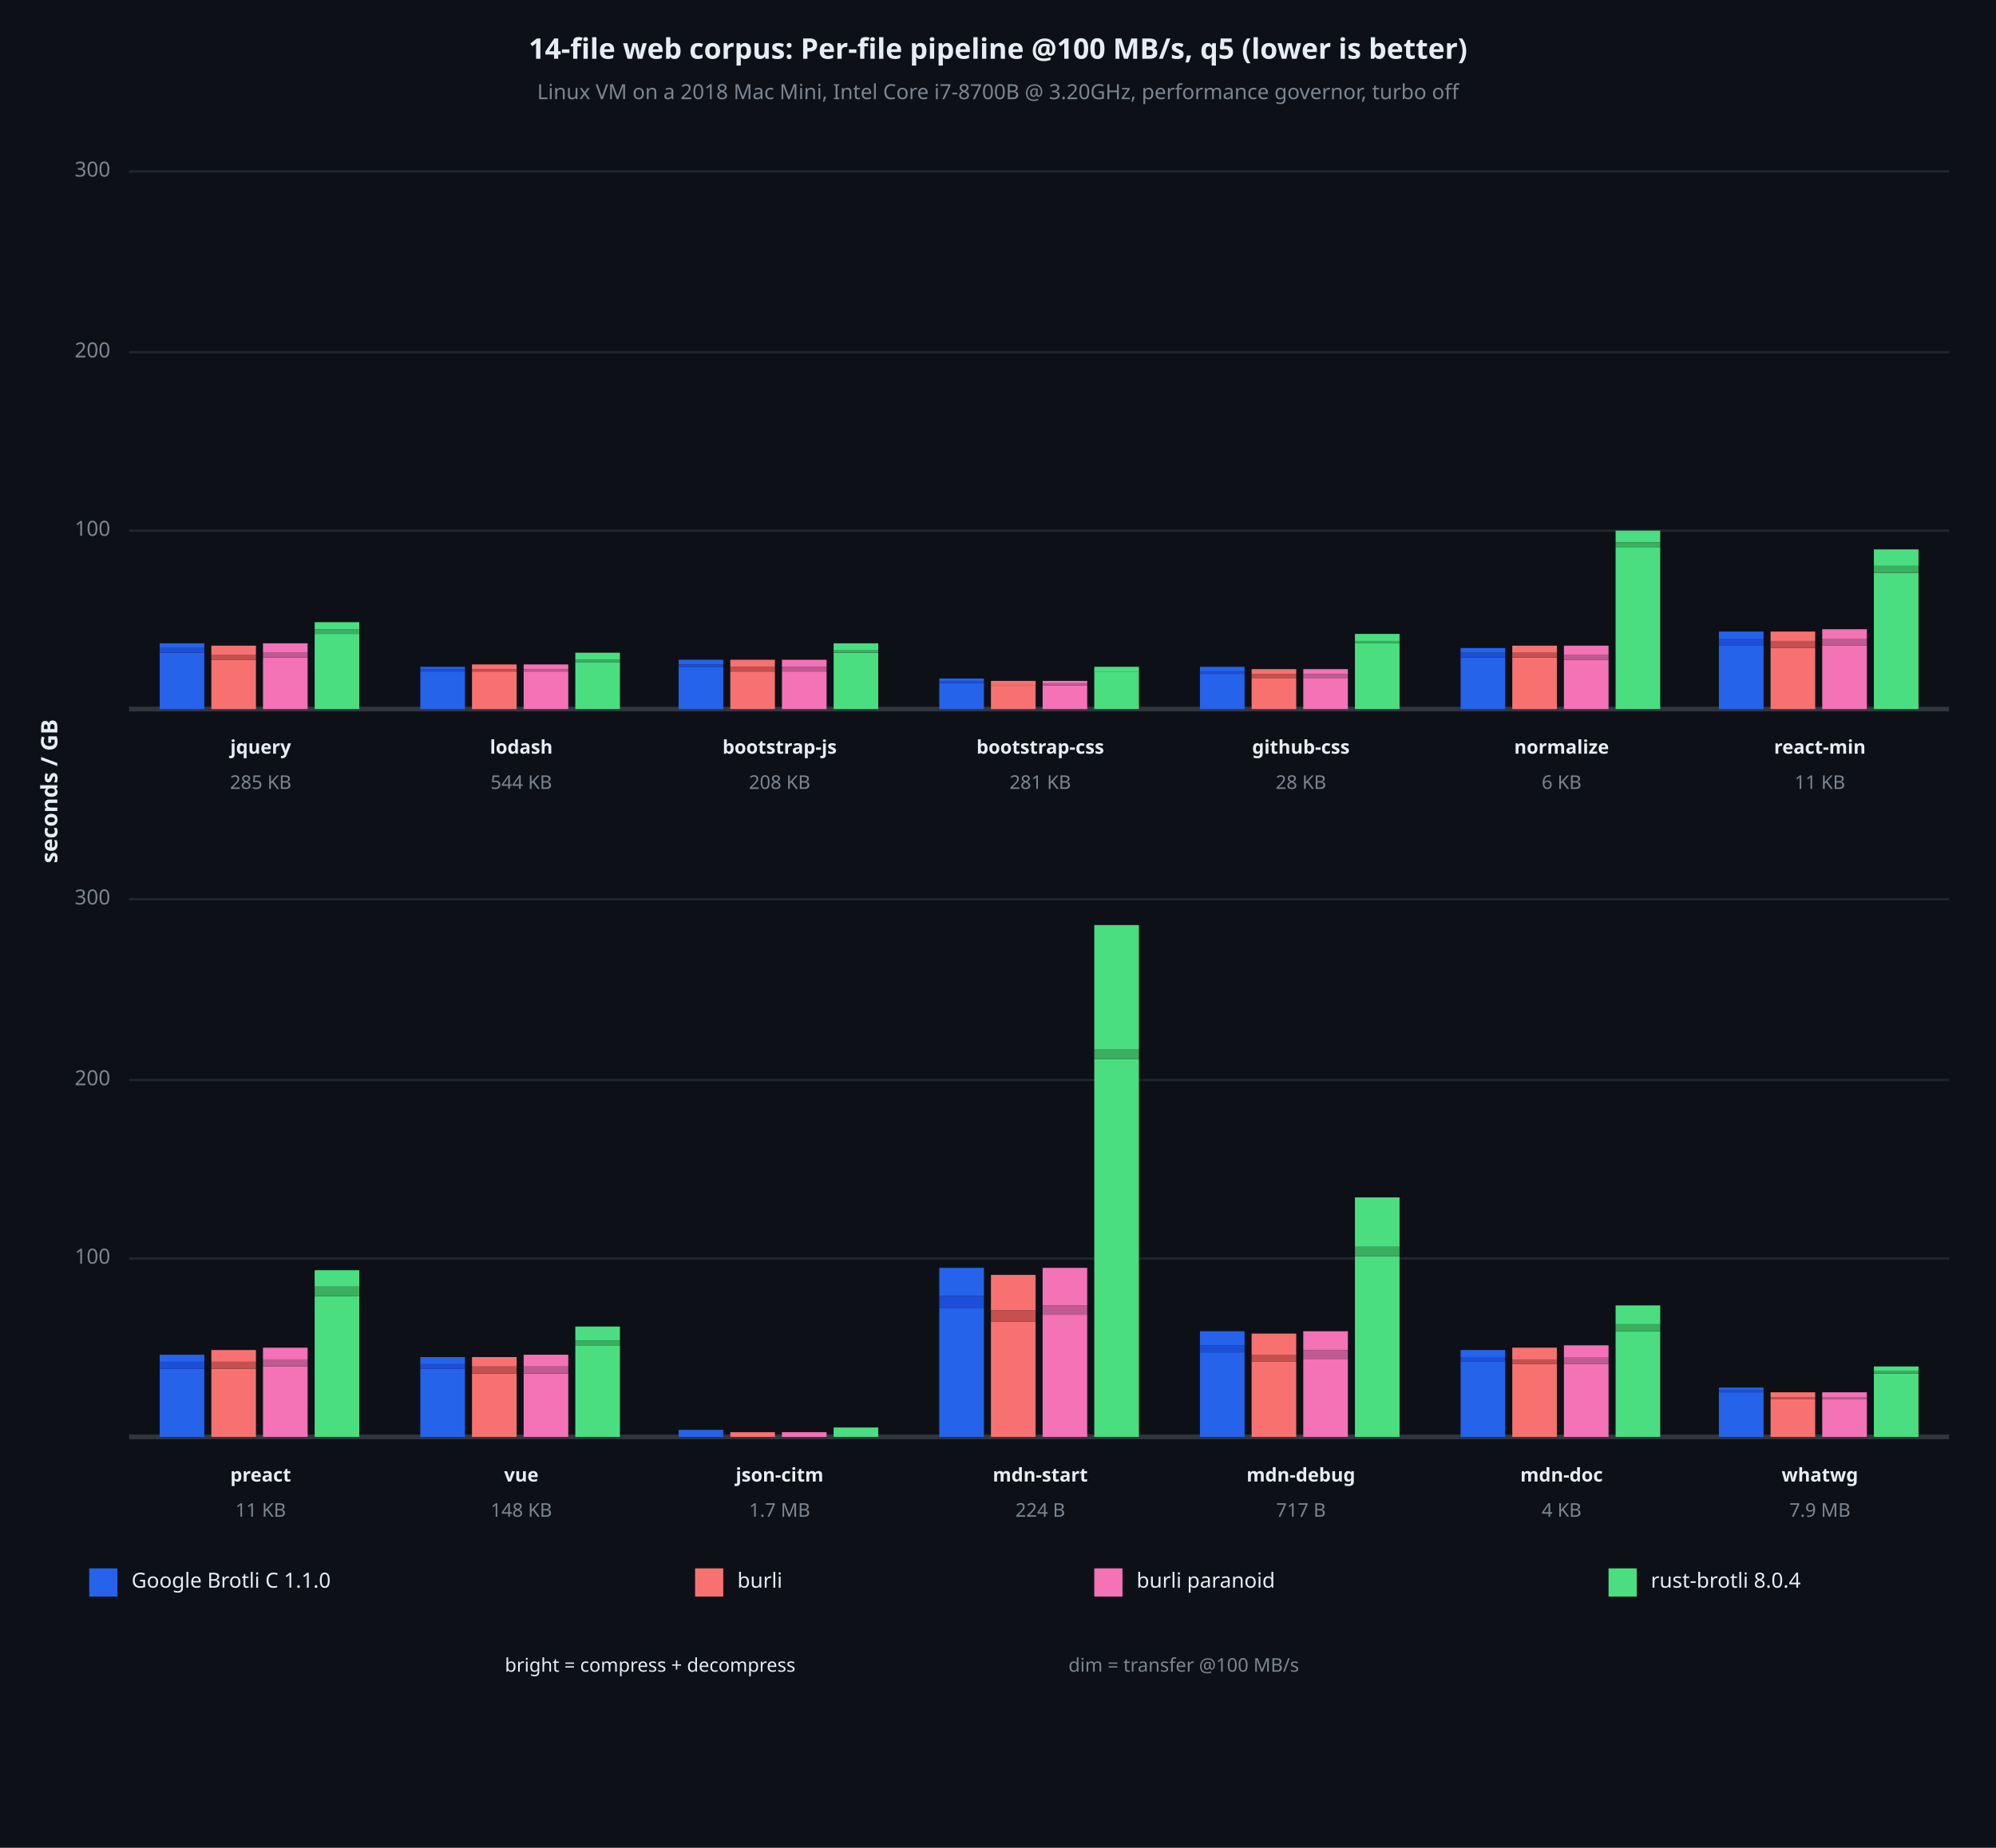
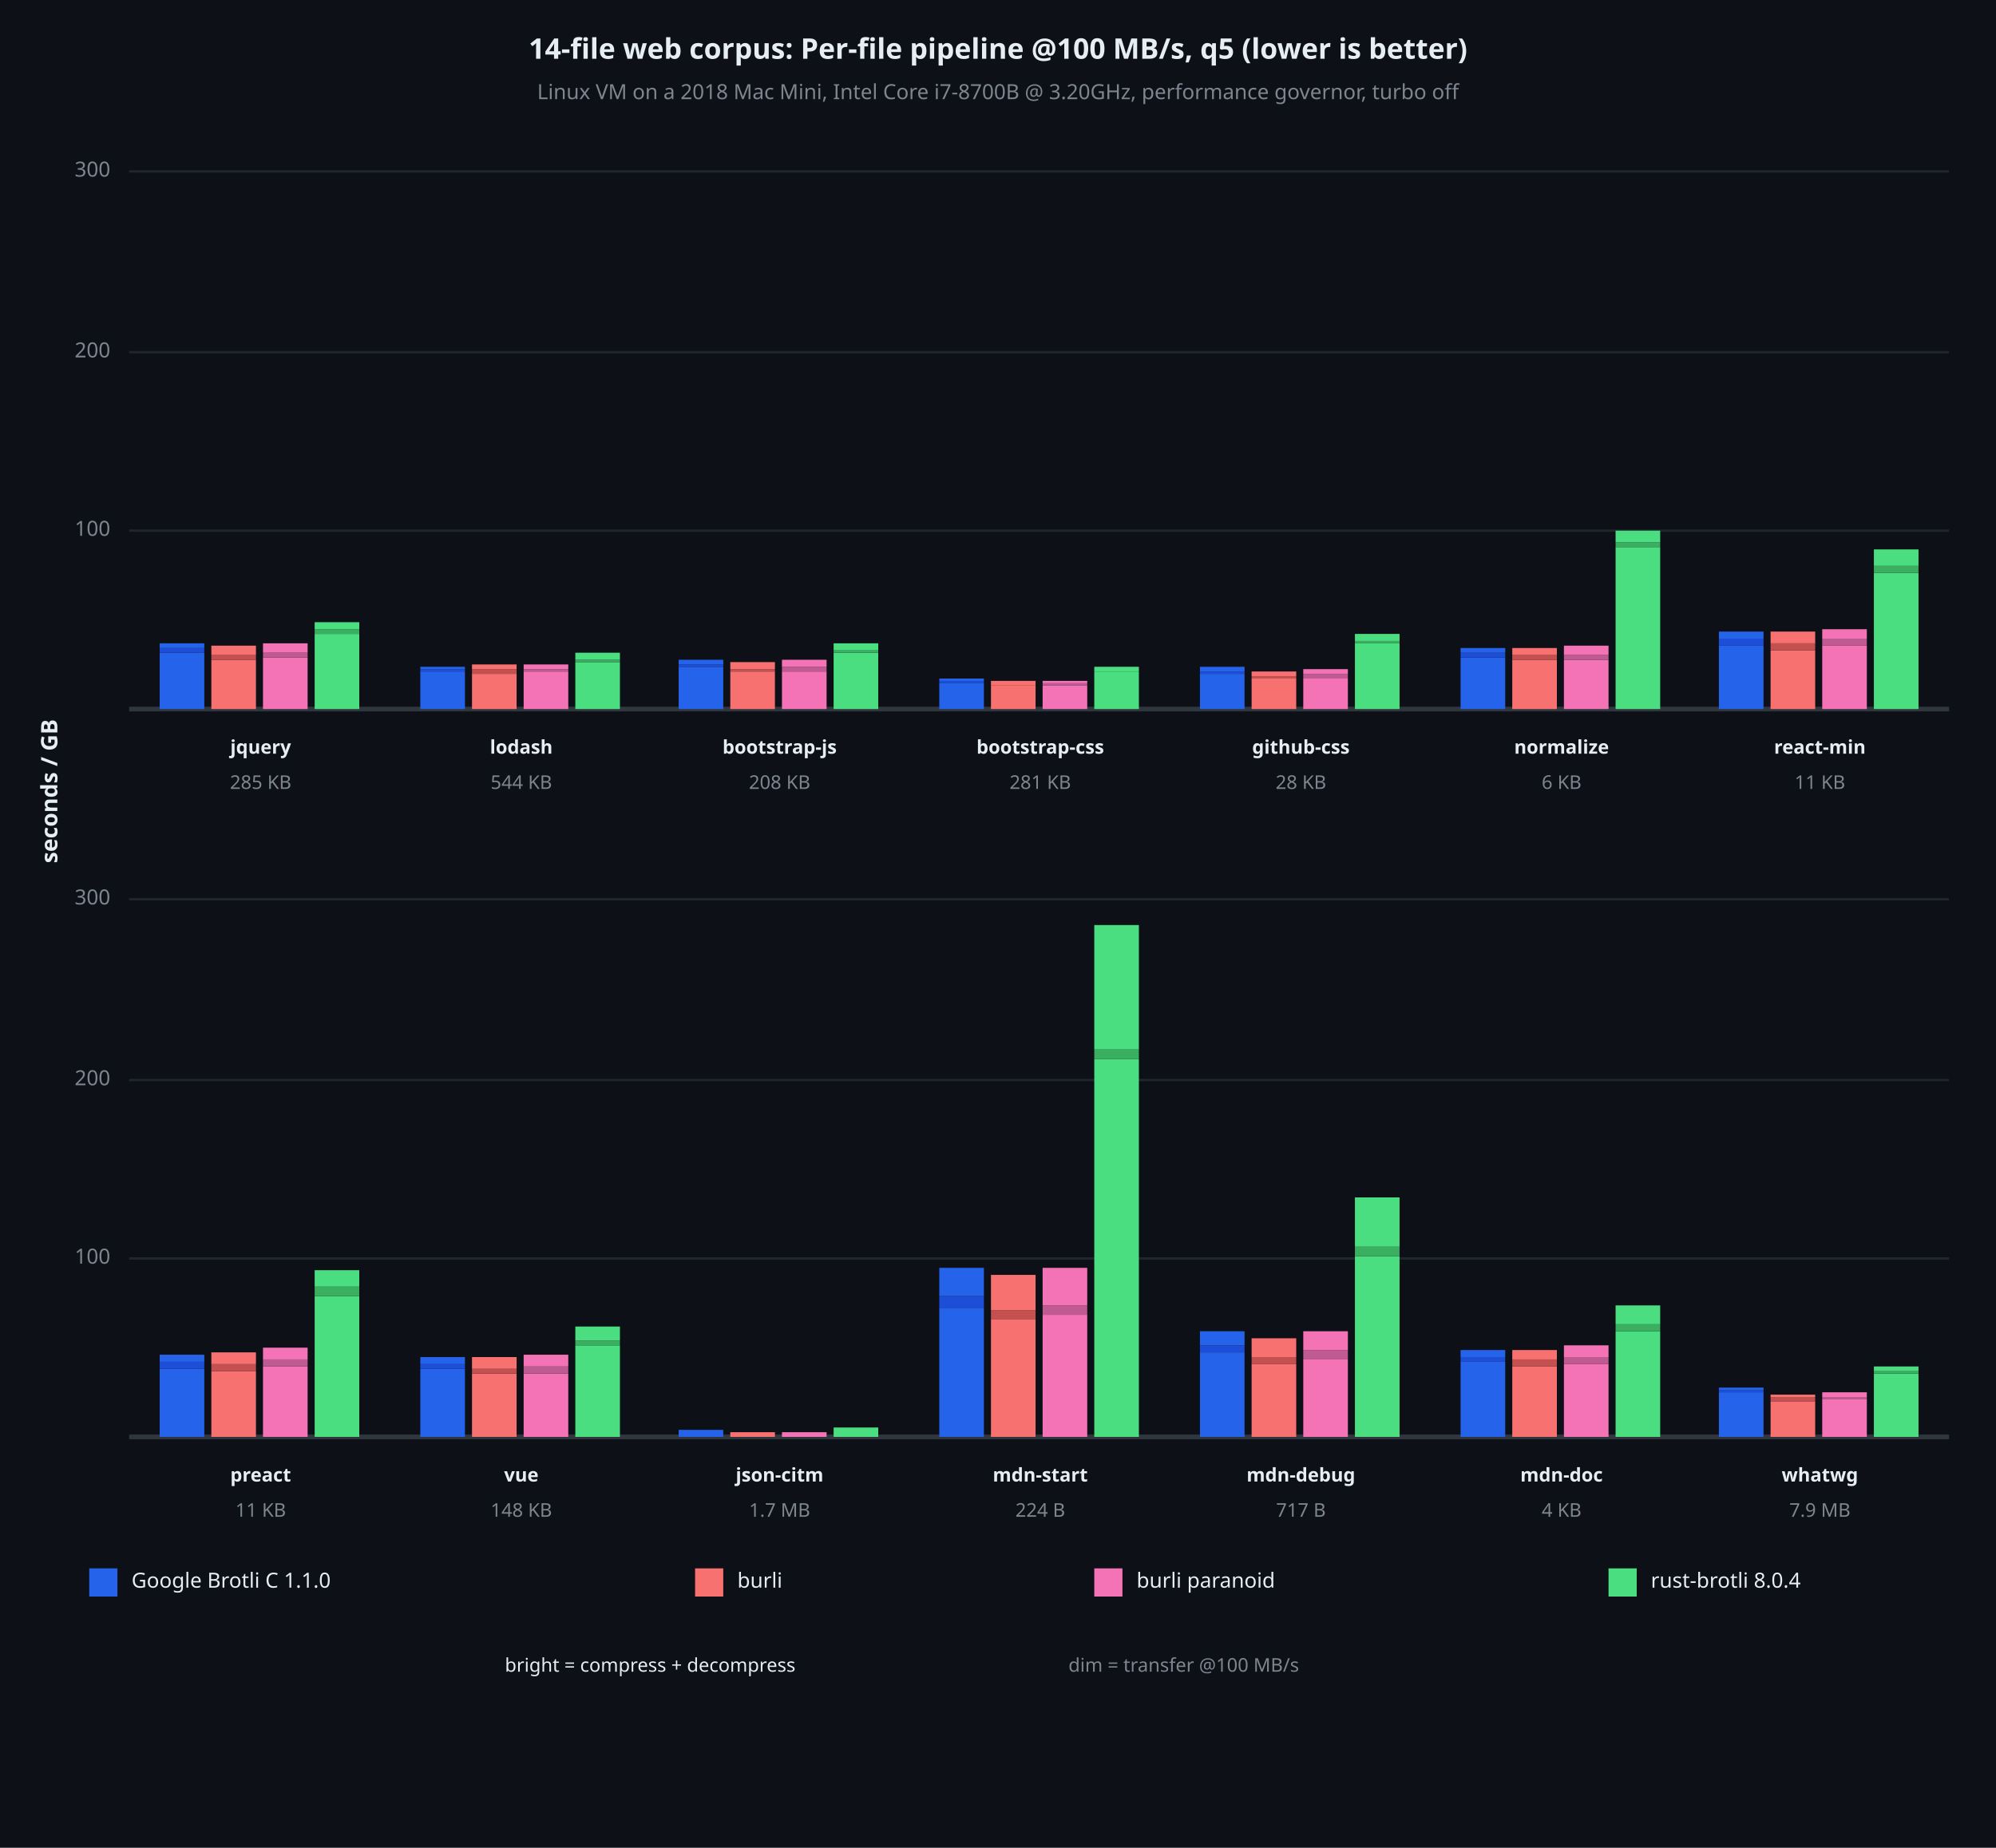
<svg xmlns="http://www.w3.org/2000/svg" viewBox="0 0 850 787" font-family="system-ui, -apple-system, sans-serif">
  <rect x="0" y="0" width="850" height="787" opacity="1" fill="#0D1117" stroke="none" />
  <text x="425" y="22" dy="0.5ex" text-anchor="middle" font-family="sans-serif" font-size="12.097" opacity="1" fill="#E6EDF3" font-weight="bold">
14-file web corpus: Per-file pipeline @100 MB/s, q5 (lower is better)
</text>
  <text x="425" y="40" dy="0.5ex" text-anchor="middle" font-family="sans-serif" font-size="8.871" opacity="1" fill="#7D8590">
Linux VM on a 2018 Mac Mini, Intel Core i7-8700B @ 3.20GHz, performance governor, turbo off
</text>
  <text x="22" y="337" dy="0.5ex" text-anchor="middle" font-family="sans-serif" font-size="9.677" opacity="1" fill="#E6EDF3" font-weight="bold" transform="rotate(270, 22, 337)">
seconds / GB
</text>
  <polyline fill="none" opacity="1" stroke="#21262D" stroke-width="1" points="55,226 830,226 " />
  <text x="47" y="226" dy="0.5ex" text-anchor="end" font-family="sans-serif" font-size="8.871" opacity="1" fill="#7D8590">
100
</text>
  <polyline fill="none" opacity="1" stroke="#21262D" stroke-width="1" points="55,150 830,150 " />
  <text x="47" y="150" dy="0.5ex" text-anchor="end" font-family="sans-serif" font-size="8.871" opacity="1" fill="#7D8590">
200
</text>
  <polyline fill="none" opacity="1" stroke="#21262D" stroke-width="1" points="55,73 830,73 " />
  <text x="47" y="73" dy="0.5ex" text-anchor="end" font-family="sans-serif" font-size="8.871" opacity="1" fill="#7D8590">
300
</text>
  <polyline fill="none" opacity="1" stroke="#30363D" stroke-width="2" points="55,302 830,302 " />
  <rect x="68" y="278" width="19" height="24" opacity="1" fill="#2563EB" stroke="none" />
  <rect x="68" y="276" width="19" height="2" opacity="1" fill="#1D4ED8" stroke="none" />
  <rect x="68" y="274" width="19" height="2" opacity="1" fill="#2563EB" stroke="none" />
  <rect x="90" y="281" width="19" height="21" opacity="1" fill="#F87171" stroke="none" />
  <rect x="90" y="279" width="19" height="2" opacity="1" fill="#C45050" stroke="none" />
  <rect x="90" y="275" width="19" height="4" opacity="1" fill="#F87171" stroke="none" />
  <rect x="112" y="280" width="19" height="22" opacity="1" fill="#F472B6" stroke="none" />
  <rect x="112" y="278" width="19" height="2" opacity="1" fill="#C05A92" stroke="none" />
  <rect x="112" y="274" width="19" height="4" opacity="1" fill="#F472B6" stroke="none" />
  <rect x="134" y="270" width="19" height="32" opacity="1" fill="#4ADE80" stroke="none" />
  <rect x="134" y="268" width="19" height="2" opacity="1" fill="#3AAF60" stroke="none" />
  <rect x="134" y="265" width="19" height="3" opacity="1" fill="#4ADE80" stroke="none" />
  <text x="111" y="319" dy="0.5ex" text-anchor="middle" font-family="sans-serif" font-size="8.065" opacity="1" fill="#E6EDF3" font-weight="bold">
jquery
</text>
  <text x="111" y="334" dy="0.5ex" text-anchor="middle" font-family="sans-serif" font-size="8.065" opacity="1" fill="#7D8590">
285 KB
</text>
  <rect x="179" y="286" width="19" height="16" opacity="1" fill="#2563EB" stroke="none" />
  <rect x="179" y="285" width="19" height="1" opacity="1" fill="#1D4ED8" stroke="none" />
  <rect x="179" y="284" width="19" height="1" opacity="1" fill="#2563EB" stroke="none" />
-   <rect x="201" y="286" width="19" height="16" opacity="1" fill="#F87171" stroke="none" />
-   <rect x="201" y="285" width="19" height="1" opacity="1" fill="#C45050" stroke="none" />
+   <rect x="201" y="287" width="19" height="15" opacity="1" fill="#F87171" stroke="none" />
+   <rect x="201" y="285" width="19" height="2" opacity="1" fill="#C45050" stroke="none" />
  <rect x="201" y="283" width="19" height="2" opacity="1" fill="#F87171" stroke="none" />
  <rect x="223" y="286" width="19" height="16" opacity="1" fill="#F472B6" stroke="none" />
  <rect x="223" y="285" width="19" height="1" opacity="1" fill="#C05A92" stroke="none" />
  <rect x="223" y="283" width="19" height="2" opacity="1" fill="#F472B6" stroke="none" />
  <rect x="245" y="282" width="19" height="20" opacity="1" fill="#4ADE80" stroke="none" />
  <rect x="245" y="281" width="19" height="1" opacity="1" fill="#3AAF60" stroke="none" />
  <rect x="245" y="278" width="19" height="3" opacity="1" fill="#4ADE80" stroke="none" />
  <text x="222" y="319" dy="0.5ex" text-anchor="middle" font-family="sans-serif" font-size="8.065" opacity="1" fill="#E6EDF3" font-weight="bold">
lodash
</text>
  <text x="222" y="334" dy="0.5ex" text-anchor="middle" font-family="sans-serif" font-size="8.065" opacity="1" fill="#7D8590">
544 KB
</text>
  <rect x="289" y="284" width="19" height="18" opacity="1" fill="#2563EB" stroke="none" />
  <rect x="289" y="283" width="19" height="1" opacity="1" fill="#1D4ED8" stroke="none" />
  <rect x="289" y="281" width="19" height="2" opacity="1" fill="#2563EB" stroke="none" />
  <rect x="311" y="286" width="19" height="16" opacity="1" fill="#F87171" stroke="none" />
-   <rect x="311" y="284" width="19" height="2" opacity="1" fill="#C45050" stroke="none" />
-   <rect x="311" y="281" width="19" height="3" opacity="1" fill="#F87171" stroke="none" />
+   <rect x="311" y="285" width="19" height="1" opacity="1" fill="#C45050" stroke="none" />
+   <rect x="311" y="282" width="19" height="3" opacity="1" fill="#F87171" stroke="none" />
  <rect x="333" y="286" width="19" height="16" opacity="1" fill="#F472B6" stroke="none" />
  <rect x="333" y="284" width="19" height="2" opacity="1" fill="#C05A92" stroke="none" />
  <rect x="333" y="281" width="19" height="3" opacity="1" fill="#F472B6" stroke="none" />
  <rect x="355" y="278" width="19" height="24" opacity="1" fill="#4ADE80" stroke="none" />
  <rect x="355" y="277" width="19" height="1" opacity="1" fill="#3AAF60" stroke="none" />
  <rect x="355" y="274" width="19" height="3" opacity="1" fill="#4ADE80" stroke="none" />
  <text x="332" y="319" dy="0.5ex" text-anchor="middle" font-family="sans-serif" font-size="8.065" opacity="1" fill="#E6EDF3" font-weight="bold">
bootstrap-js
</text>
  <text x="332" y="334" dy="0.5ex" text-anchor="middle" font-family="sans-serif" font-size="8.065" opacity="1" fill="#7D8590">
208 KB
</text>
  <rect x="400" y="291" width="19" height="11" opacity="1" fill="#2563EB" stroke="none" />
  <rect x="400" y="290" width="19" height="1" opacity="1" fill="#1D4ED8" stroke="none" />
  <rect x="400" y="289" width="19" height="1" opacity="1" fill="#2563EB" stroke="none" />
  <rect x="422" y="292" width="19" height="10" opacity="1" fill="#F87171" stroke="none" />
  <rect x="422" y="292" width="19" height="0" opacity="1" fill="#C45050" stroke="none" />
  <rect x="422" y="290" width="19" height="2" opacity="1" fill="#F87171" stroke="none" />
  <rect x="444" y="292" width="19" height="10" opacity="1" fill="#F472B6" stroke="none" />
  <rect x="444" y="291" width="19" height="1" opacity="1" fill="#C05A92" stroke="none" />
  <rect x="444" y="290" width="19" height="1" opacity="1" fill="#F472B6" stroke="none" />
  <rect x="466" y="286" width="19" height="16" opacity="1" fill="#4ADE80" stroke="none" />
  <rect x="466" y="286" width="19" height="0" opacity="1" fill="#3AAF60" stroke="none" />
  <rect x="466" y="284" width="19" height="2" opacity="1" fill="#4ADE80" stroke="none" />
  <text x="443" y="319" dy="0.5ex" text-anchor="middle" font-family="sans-serif" font-size="8.065" opacity="1" fill="#E6EDF3" font-weight="bold">
bootstrap-css
</text>
  <text x="443" y="334" dy="0.5ex" text-anchor="middle" font-family="sans-serif" font-size="8.065" opacity="1" fill="#7D8590">
281 KB
</text>
  <rect x="511" y="287" width="19" height="15" opacity="1" fill="#2563EB" stroke="none" />
  <rect x="511" y="286" width="19" height="1" opacity="1" fill="#1D4ED8" stroke="none" />
  <rect x="511" y="284" width="19" height="2" opacity="1" fill="#2563EB" stroke="none" />
  <rect x="533" y="289" width="19" height="13" opacity="1" fill="#F87171" stroke="none" />
-   <rect x="533" y="287" width="19" height="2" opacity="1" fill="#C45050" stroke="none" />
-   <rect x="533" y="285" width="19" height="2" opacity="1" fill="#F87171" stroke="none" />
+   <rect x="533" y="288" width="19" height="1" opacity="1" fill="#C45050" stroke="none" />
+   <rect x="533" y="286" width="19" height="2" opacity="1" fill="#F87171" stroke="none" />
  <rect x="555" y="289" width="19" height="13" opacity="1" fill="#F472B6" stroke="none" />
  <rect x="555" y="287" width="19" height="2" opacity="1" fill="#C05A92" stroke="none" />
  <rect x="555" y="285" width="19" height="2" opacity="1" fill="#F472B6" stroke="none" />
  <rect x="577" y="274" width="19" height="28" opacity="1" fill="#4ADE80" stroke="none" />
  <rect x="577" y="273" width="19" height="1" opacity="1" fill="#3AAF60" stroke="none" />
  <rect x="577" y="270" width="19" height="3" opacity="1" fill="#4ADE80" stroke="none" />
  <text x="554" y="319" dy="0.5ex" text-anchor="middle" font-family="sans-serif" font-size="8.065" opacity="1" fill="#E6EDF3" font-weight="bold">
github-css
</text>
  <text x="554" y="334" dy="0.5ex" text-anchor="middle" font-family="sans-serif" font-size="8.065" opacity="1" fill="#7D8590">
28 KB
</text>
  <rect x="622" y="280" width="19" height="22" opacity="1" fill="#2563EB" stroke="none" />
  <rect x="622" y="278" width="19" height="2" opacity="1" fill="#1D4ED8" stroke="none" />
  <rect x="622" y="276" width="19" height="2" opacity="1" fill="#2563EB" stroke="none" />
-   <rect x="644" y="280" width="19" height="22" opacity="1" fill="#F87171" stroke="none" />
-   <rect x="644" y="278" width="19" height="2" opacity="1" fill="#C45050" stroke="none" />
-   <rect x="644" y="275" width="19" height="3" opacity="1" fill="#F87171" stroke="none" />
+   <rect x="644" y="281" width="19" height="21" opacity="1" fill="#F87171" stroke="none" />
+   <rect x="644" y="279" width="19" height="2" opacity="1" fill="#C45050" stroke="none" />
+   <rect x="644" y="276" width="19" height="3" opacity="1" fill="#F87171" stroke="none" />
  <rect x="666" y="281" width="19" height="21" opacity="1" fill="#F472B6" stroke="none" />
  <rect x="666" y="279" width="19" height="2" opacity="1" fill="#C05A92" stroke="none" />
  <rect x="666" y="275" width="19" height="4" opacity="1" fill="#F472B6" stroke="none" />
  <rect x="688" y="233" width="19" height="69" opacity="1" fill="#4ADE80" stroke="none" />
  <rect x="688" y="231" width="19" height="2" opacity="1" fill="#3AAF60" stroke="none" />
  <rect x="688" y="226" width="19" height="5" opacity="1" fill="#4ADE80" stroke="none" />
  <text x="665" y="319" dy="0.5ex" text-anchor="middle" font-family="sans-serif" font-size="8.065" opacity="1" fill="#E6EDF3" font-weight="bold">
normalize
</text>
  <text x="665" y="334" dy="0.5ex" text-anchor="middle" font-family="sans-serif" font-size="8.065" opacity="1" fill="#7D8590">
6 KB
</text>
  <rect x="732" y="275" width="19" height="27" opacity="1" fill="#2563EB" stroke="none" />
  <rect x="732" y="272" width="19" height="3" opacity="1" fill="#1D4ED8" stroke="none" />
  <rect x="732" y="269" width="19" height="3" opacity="1" fill="#2563EB" stroke="none" />
-   <rect x="754" y="276" width="19" height="26" opacity="1" fill="#F87171" stroke="none" />
-   <rect x="754" y="273" width="19" height="3" opacity="1" fill="#C45050" stroke="none" />
-   <rect x="754" y="269" width="19" height="4" opacity="1" fill="#F87171" stroke="none" />
+   <rect x="754" y="277" width="19" height="25" opacity="1" fill="#F87171" stroke="none" />
+   <rect x="754" y="274" width="19" height="3" opacity="1" fill="#C45050" stroke="none" />
+   <rect x="754" y="269" width="19" height="5" opacity="1" fill="#F87171" stroke="none" />
  <rect x="776" y="275" width="19" height="27" opacity="1" fill="#F472B6" stroke="none" />
  <rect x="776" y="272" width="19" height="3" opacity="1" fill="#C05A92" stroke="none" />
  <rect x="776" y="268" width="19" height="4" opacity="1" fill="#F472B6" stroke="none" />
  <rect x="798" y="244" width="19" height="58" opacity="1" fill="#4ADE80" stroke="none" />
  <rect x="798" y="241" width="19" height="3" opacity="1" fill="#3AAF60" stroke="none" />
  <rect x="798" y="234" width="19" height="7" opacity="1" fill="#4ADE80" stroke="none" />
  <text x="775" y="319" dy="0.5ex" text-anchor="middle" font-family="sans-serif" font-size="8.065" opacity="1" fill="#E6EDF3" font-weight="bold">
react-min
</text>
  <text x="775" y="334" dy="0.5ex" text-anchor="middle" font-family="sans-serif" font-size="8.065" opacity="1" fill="#7D8590">
11 KB
</text>
  <polyline fill="none" opacity="1" stroke="#21262D" stroke-width="1" points="55,536 830,536 " />
  <text x="47" y="536" dy="0.5ex" text-anchor="end" font-family="sans-serif" font-size="8.871" opacity="1" fill="#7D8590">
100
</text>
  <polyline fill="none" opacity="1" stroke="#21262D" stroke-width="1" points="55,460 830,460 " />
  <text x="47" y="460" dy="0.5ex" text-anchor="end" font-family="sans-serif" font-size="8.871" opacity="1" fill="#7D8590">
200
</text>
  <polyline fill="none" opacity="1" stroke="#21262D" stroke-width="1" points="55,383 830,383 " />
  <text x="47" y="383" dy="0.5ex" text-anchor="end" font-family="sans-serif" font-size="8.871" opacity="1" fill="#7D8590">
300
</text>
  <polyline fill="none" opacity="1" stroke="#30363D" stroke-width="2" points="55,612 830,612 " />
  <rect x="68" y="583" width="19" height="29" opacity="1" fill="#2563EB" stroke="none" />
  <rect x="68" y="580" width="19" height="3" opacity="1" fill="#1D4ED8" stroke="none" />
  <rect x="68" y="577" width="19" height="3" opacity="1" fill="#2563EB" stroke="none" />
-   <rect x="90" y="583" width="19" height="29" opacity="1" fill="#F87171" stroke="none" />
-   <rect x="90" y="580" width="19" height="3" opacity="1" fill="#C45050" stroke="none" />
-   <rect x="90" y="575" width="19" height="5" opacity="1" fill="#F87171" stroke="none" />
+   <rect x="90" y="584" width="19" height="28" opacity="1" fill="#F87171" stroke="none" />
+   <rect x="90" y="581" width="19" height="3" opacity="1" fill="#C45050" stroke="none" />
+   <rect x="90" y="576" width="19" height="5" opacity="1" fill="#F87171" stroke="none" />
  <rect x="112" y="582" width="19" height="30" opacity="1" fill="#F472B6" stroke="none" />
  <rect x="112" y="579" width="19" height="3" opacity="1" fill="#C05A92" stroke="none" />
  <rect x="112" y="574" width="19" height="5" opacity="1" fill="#F472B6" stroke="none" />
  <rect x="134" y="552" width="19" height="60" opacity="1" fill="#4ADE80" stroke="none" />
  <rect x="134" y="548" width="19" height="4" opacity="1" fill="#3AAF60" stroke="none" />
  <rect x="134" y="541" width="19" height="7" opacity="1" fill="#4ADE80" stroke="none" />
  <text x="111" y="629" dy="0.5ex" text-anchor="middle" font-family="sans-serif" font-size="8.065" opacity="1" fill="#E6EDF3" font-weight="bold">
preact
</text>
  <text x="111" y="644" dy="0.5ex" text-anchor="middle" font-family="sans-serif" font-size="8.065" opacity="1" fill="#7D8590">
11 KB
</text>
  <rect x="179" y="583" width="19" height="29" opacity="1" fill="#2563EB" stroke="none" />
  <rect x="179" y="581" width="19" height="2" opacity="1" fill="#1D4ED8" stroke="none" />
  <rect x="179" y="578" width="19" height="3" opacity="1" fill="#2563EB" stroke="none" />
  <rect x="201" y="585" width="19" height="27" opacity="1" fill="#F87171" stroke="none" />
-   <rect x="201" y="582" width="19" height="3" opacity="1" fill="#C45050" stroke="none" />
-   <rect x="201" y="578" width="19" height="4" opacity="1" fill="#F87171" stroke="none" />
+   <rect x="201" y="583" width="19" height="2" opacity="1" fill="#C45050" stroke="none" />
+   <rect x="201" y="578" width="19" height="5" opacity="1" fill="#F87171" stroke="none" />
  <rect x="223" y="585" width="19" height="27" opacity="1" fill="#F472B6" stroke="none" />
  <rect x="223" y="582" width="19" height="3" opacity="1" fill="#C05A92" stroke="none" />
  <rect x="223" y="577" width="19" height="5" opacity="1" fill="#F472B6" stroke="none" />
  <rect x="245" y="573" width="19" height="39" opacity="1" fill="#4ADE80" stroke="none" />
  <rect x="245" y="571" width="19" height="2" opacity="1" fill="#3AAF60" stroke="none" />
  <rect x="245" y="565" width="19" height="6" opacity="1" fill="#4ADE80" stroke="none" />
  <text x="222" y="629" dy="0.5ex" text-anchor="middle" font-family="sans-serif" font-size="8.065" opacity="1" fill="#E6EDF3" font-weight="bold">
vue
</text>
  <text x="222" y="644" dy="0.5ex" text-anchor="middle" font-family="sans-serif" font-size="8.065" opacity="1" fill="#7D8590">
148 KB
</text>
  <rect x="289" y="609" width="19" height="3" opacity="1" fill="#2563EB" stroke="none" />
  <rect x="289" y="609" width="19" height="0" opacity="1" fill="#1D4ED8" stroke="none" />
  <rect x="289" y="609" width="19" height="0" opacity="1" fill="#2563EB" stroke="none" />
  <rect x="311" y="610" width="19" height="2" opacity="1" fill="#F87171" stroke="none" />
  <rect x="311" y="610" width="19" height="0" opacity="1" fill="#C45050" stroke="none" />
  <rect x="311" y="610" width="19" height="0" opacity="1" fill="#F87171" stroke="none" />
  <rect x="333" y="610" width="19" height="2" opacity="1" fill="#F472B6" stroke="none" />
  <rect x="333" y="610" width="19" height="0" opacity="1" fill="#C05A92" stroke="none" />
  <rect x="333" y="610" width="19" height="0" opacity="1" fill="#F472B6" stroke="none" />
  <rect x="355" y="608" width="19" height="4" opacity="1" fill="#4ADE80" stroke="none" />
  <rect x="355" y="608" width="19" height="0" opacity="1" fill="#3AAF60" stroke="none" />
  <rect x="355" y="608" width="19" height="0" opacity="1" fill="#4ADE80" stroke="none" />
  <text x="332" y="629" dy="0.5ex" text-anchor="middle" font-family="sans-serif" font-size="8.065" opacity="1" fill="#E6EDF3" font-weight="bold">
json-citm
</text>
  <text x="332" y="644" dy="0.5ex" text-anchor="middle" font-family="sans-serif" font-size="8.065" opacity="1" fill="#7D8590">
1.7 MB
</text>
  <rect x="400" y="557" width="19" height="55" opacity="1" fill="#2563EB" stroke="none" />
  <rect x="400" y="552" width="19" height="5" opacity="1" fill="#1D4ED8" stroke="none" />
  <rect x="400" y="540" width="19" height="12" opacity="1" fill="#2563EB" stroke="none" />
-   <rect x="422" y="563" width="19" height="49" opacity="1" fill="#F87171" stroke="none" />
-   <rect x="422" y="558" width="19" height="5" opacity="1" fill="#C45050" stroke="none" />
+   <rect x="422" y="562" width="19" height="50" opacity="1" fill="#F87171" stroke="none" />
+   <rect x="422" y="558" width="19" height="4" opacity="1" fill="#C45050" stroke="none" />
  <rect x="422" y="543" width="19" height="15" opacity="1" fill="#F87171" stroke="none" />
  <rect x="444" y="560" width="19" height="52" opacity="1" fill="#F472B6" stroke="none" />
  <rect x="444" y="556" width="19" height="4" opacity="1" fill="#C05A92" stroke="none" />
  <rect x="444" y="540" width="19" height="16" opacity="1" fill="#F472B6" stroke="none" />
  <rect x="466" y="451" width="19" height="161" opacity="1" fill="#4ADE80" stroke="none" />
  <rect x="466" y="447" width="19" height="4" opacity="1" fill="#3AAF60" stroke="none" />
  <rect x="466" y="394" width="19" height="53" opacity="1" fill="#4ADE80" stroke="none" />
  <text x="443" y="629" dy="0.5ex" text-anchor="middle" font-family="sans-serif" font-size="8.065" opacity="1" fill="#E6EDF3" font-weight="bold">
mdn-start
</text>
  <text x="443" y="644" dy="0.5ex" text-anchor="middle" font-family="sans-serif" font-size="8.065" opacity="1" fill="#7D8590">
224 B
</text>
  <rect x="511" y="576" width="19" height="36" opacity="1" fill="#2563EB" stroke="none" />
  <rect x="511" y="573" width="19" height="3" opacity="1" fill="#1D4ED8" stroke="none" />
  <rect x="511" y="567" width="19" height="6" opacity="1" fill="#2563EB" stroke="none" />
-   <rect x="533" y="580" width="19" height="32" opacity="1" fill="#F87171" stroke="none" />
-   <rect x="533" y="577" width="19" height="3" opacity="1" fill="#C45050" stroke="none" />
-   <rect x="533" y="568" width="19" height="9" opacity="1" fill="#F87171" stroke="none" />
+   <rect x="533" y="581" width="19" height="31" opacity="1" fill="#F87171" stroke="none" />
+   <rect x="533" y="578" width="19" height="3" opacity="1" fill="#C45050" stroke="none" />
+   <rect x="533" y="570" width="19" height="8" opacity="1" fill="#F87171" stroke="none" />
  <rect x="555" y="579" width="19" height="33" opacity="1" fill="#F472B6" stroke="none" />
  <rect x="555" y="575" width="19" height="4" opacity="1" fill="#C05A92" stroke="none" />
  <rect x="555" y="567" width="19" height="8" opacity="1" fill="#F472B6" stroke="none" />
  <rect x="577" y="535" width="19" height="77" opacity="1" fill="#4ADE80" stroke="none" />
  <rect x="577" y="531" width="19" height="4" opacity="1" fill="#3AAF60" stroke="none" />
  <rect x="577" y="510" width="19" height="21" opacity="1" fill="#4ADE80" stroke="none" />
  <text x="554" y="629" dy="0.5ex" text-anchor="middle" font-family="sans-serif" font-size="8.065" opacity="1" fill="#E6EDF3" font-weight="bold">
mdn-debug
</text>
  <text x="554" y="644" dy="0.5ex" text-anchor="middle" font-family="sans-serif" font-size="8.065" opacity="1" fill="#7D8590">
717 B
</text>
  <rect x="622" y="580" width="19" height="32" opacity="1" fill="#2563EB" stroke="none" />
  <rect x="622" y="578" width="19" height="2" opacity="1" fill="#1D4ED8" stroke="none" />
  <rect x="622" y="575" width="19" height="3" opacity="1" fill="#2563EB" stroke="none" />
-   <rect x="644" y="581" width="19" height="31" opacity="1" fill="#F87171" stroke="none" />
-   <rect x="644" y="579" width="19" height="2" opacity="1" fill="#C45050" stroke="none" />
-   <rect x="644" y="574" width="19" height="5" opacity="1" fill="#F87171" stroke="none" />
+   <rect x="644" y="582" width="19" height="30" opacity="1" fill="#F87171" stroke="none" />
+   <rect x="644" y="579" width="19" height="3" opacity="1" fill="#C45050" stroke="none" />
+   <rect x="644" y="575" width="19" height="4" opacity="1" fill="#F87171" stroke="none" />
  <rect x="666" y="581" width="19" height="31" opacity="1" fill="#F472B6" stroke="none" />
  <rect x="666" y="578" width="19" height="3" opacity="1" fill="#C05A92" stroke="none" />
  <rect x="666" y="573" width="19" height="5" opacity="1" fill="#F472B6" stroke="none" />
  <rect x="688" y="567" width="19" height="45" opacity="1" fill="#4ADE80" stroke="none" />
  <rect x="688" y="564" width="19" height="3" opacity="1" fill="#3AAF60" stroke="none" />
  <rect x="688" y="556" width="19" height="8" opacity="1" fill="#4ADE80" stroke="none" />
  <text x="665" y="629" dy="0.5ex" text-anchor="middle" font-family="sans-serif" font-size="8.065" opacity="1" fill="#E6EDF3" font-weight="bold">
mdn-doc
</text>
  <text x="665" y="644" dy="0.5ex" text-anchor="middle" font-family="sans-serif" font-size="8.065" opacity="1" fill="#7D8590">
4 KB
</text>
  <rect x="732" y="593" width="19" height="19" opacity="1" fill="#2563EB" stroke="none" />
  <rect x="732" y="592" width="19" height="1" opacity="1" fill="#1D4ED8" stroke="none" />
  <rect x="732" y="591" width="19" height="1" opacity="1" fill="#2563EB" stroke="none" />
-   <rect x="754" y="596" width="19" height="16" opacity="1" fill="#F87171" stroke="none" />
-   <rect x="754" y="595" width="19" height="1" opacity="1" fill="#C45050" stroke="none" />
-   <rect x="754" y="593" width="19" height="2" opacity="1" fill="#F87171" stroke="none" />
+   <rect x="754" y="597" width="19" height="15" opacity="1" fill="#F87171" stroke="none" />
+   <rect x="754" y="595" width="19" height="2" opacity="1" fill="#C45050" stroke="none" />
+   <rect x="754" y="594" width="19" height="1" opacity="1" fill="#F87171" stroke="none" />
  <rect x="776" y="596" width="19" height="16" opacity="1" fill="#F472B6" stroke="none" />
  <rect x="776" y="595" width="19" height="1" opacity="1" fill="#C05A92" stroke="none" />
  <rect x="776" y="593" width="19" height="2" opacity="1" fill="#F472B6" stroke="none" />
  <rect x="798" y="585" width="19" height="27" opacity="1" fill="#4ADE80" stroke="none" />
  <rect x="798" y="584" width="19" height="1" opacity="1" fill="#3AAF60" stroke="none" />
  <rect x="798" y="582" width="19" height="2" opacity="1" fill="#4ADE80" stroke="none" />
  <text x="775" y="629" dy="0.5ex" text-anchor="middle" font-family="sans-serif" font-size="8.065" opacity="1" fill="#E6EDF3" font-weight="bold">
whatwg
</text>
  <text x="775" y="644" dy="0.5ex" text-anchor="middle" font-family="sans-serif" font-size="8.065" opacity="1" fill="#7D8590">
7.9 MB
</text>
  <rect x="38" y="668" width="12" height="12" opacity="1" fill="#2563EB" stroke="none" />
  <text x="56" y="674" dy="0.5ex" text-anchor="start" font-family="sans-serif" font-size="8.871" opacity="1" fill="#E6EDF3">
Google Brotli C 1.1.0
</text>
  <rect x="296" y="668" width="12" height="12" opacity="1" fill="#F87171" stroke="none" />
  <text x="314" y="674" dy="0.5ex" text-anchor="start" font-family="sans-serif" font-size="8.871" opacity="1" fill="#E6EDF3">
burli
</text>
  <rect x="466" y="668" width="12" height="12" opacity="1" fill="#F472B6" stroke="none" />
  <text x="484" y="674" dy="0.5ex" text-anchor="start" font-family="sans-serif" font-size="8.871" opacity="1" fill="#E6EDF3">
burli paranoid
</text>
  <rect x="685" y="668" width="12" height="12" opacity="1" fill="#4ADE80" stroke="none" />
  <text x="703" y="674" dy="0.5ex" text-anchor="start" font-family="sans-serif" font-size="8.871" opacity="1" fill="#E6EDF3">
rust-brotli 8.0.4
</text>
  <text x="215" y="710" dy="0.5ex" text-anchor="start" font-family="sans-serif" font-size="8.065" opacity="1" fill="#E6EDF3">
bright = compress + decompress
</text>
  <text x="455" y="710" dy="0.5ex" text-anchor="start" font-family="sans-serif" font-size="8.065" opacity="1" fill="#7D8590">
dim = transfer @100 MB/s
</text>
</svg>
